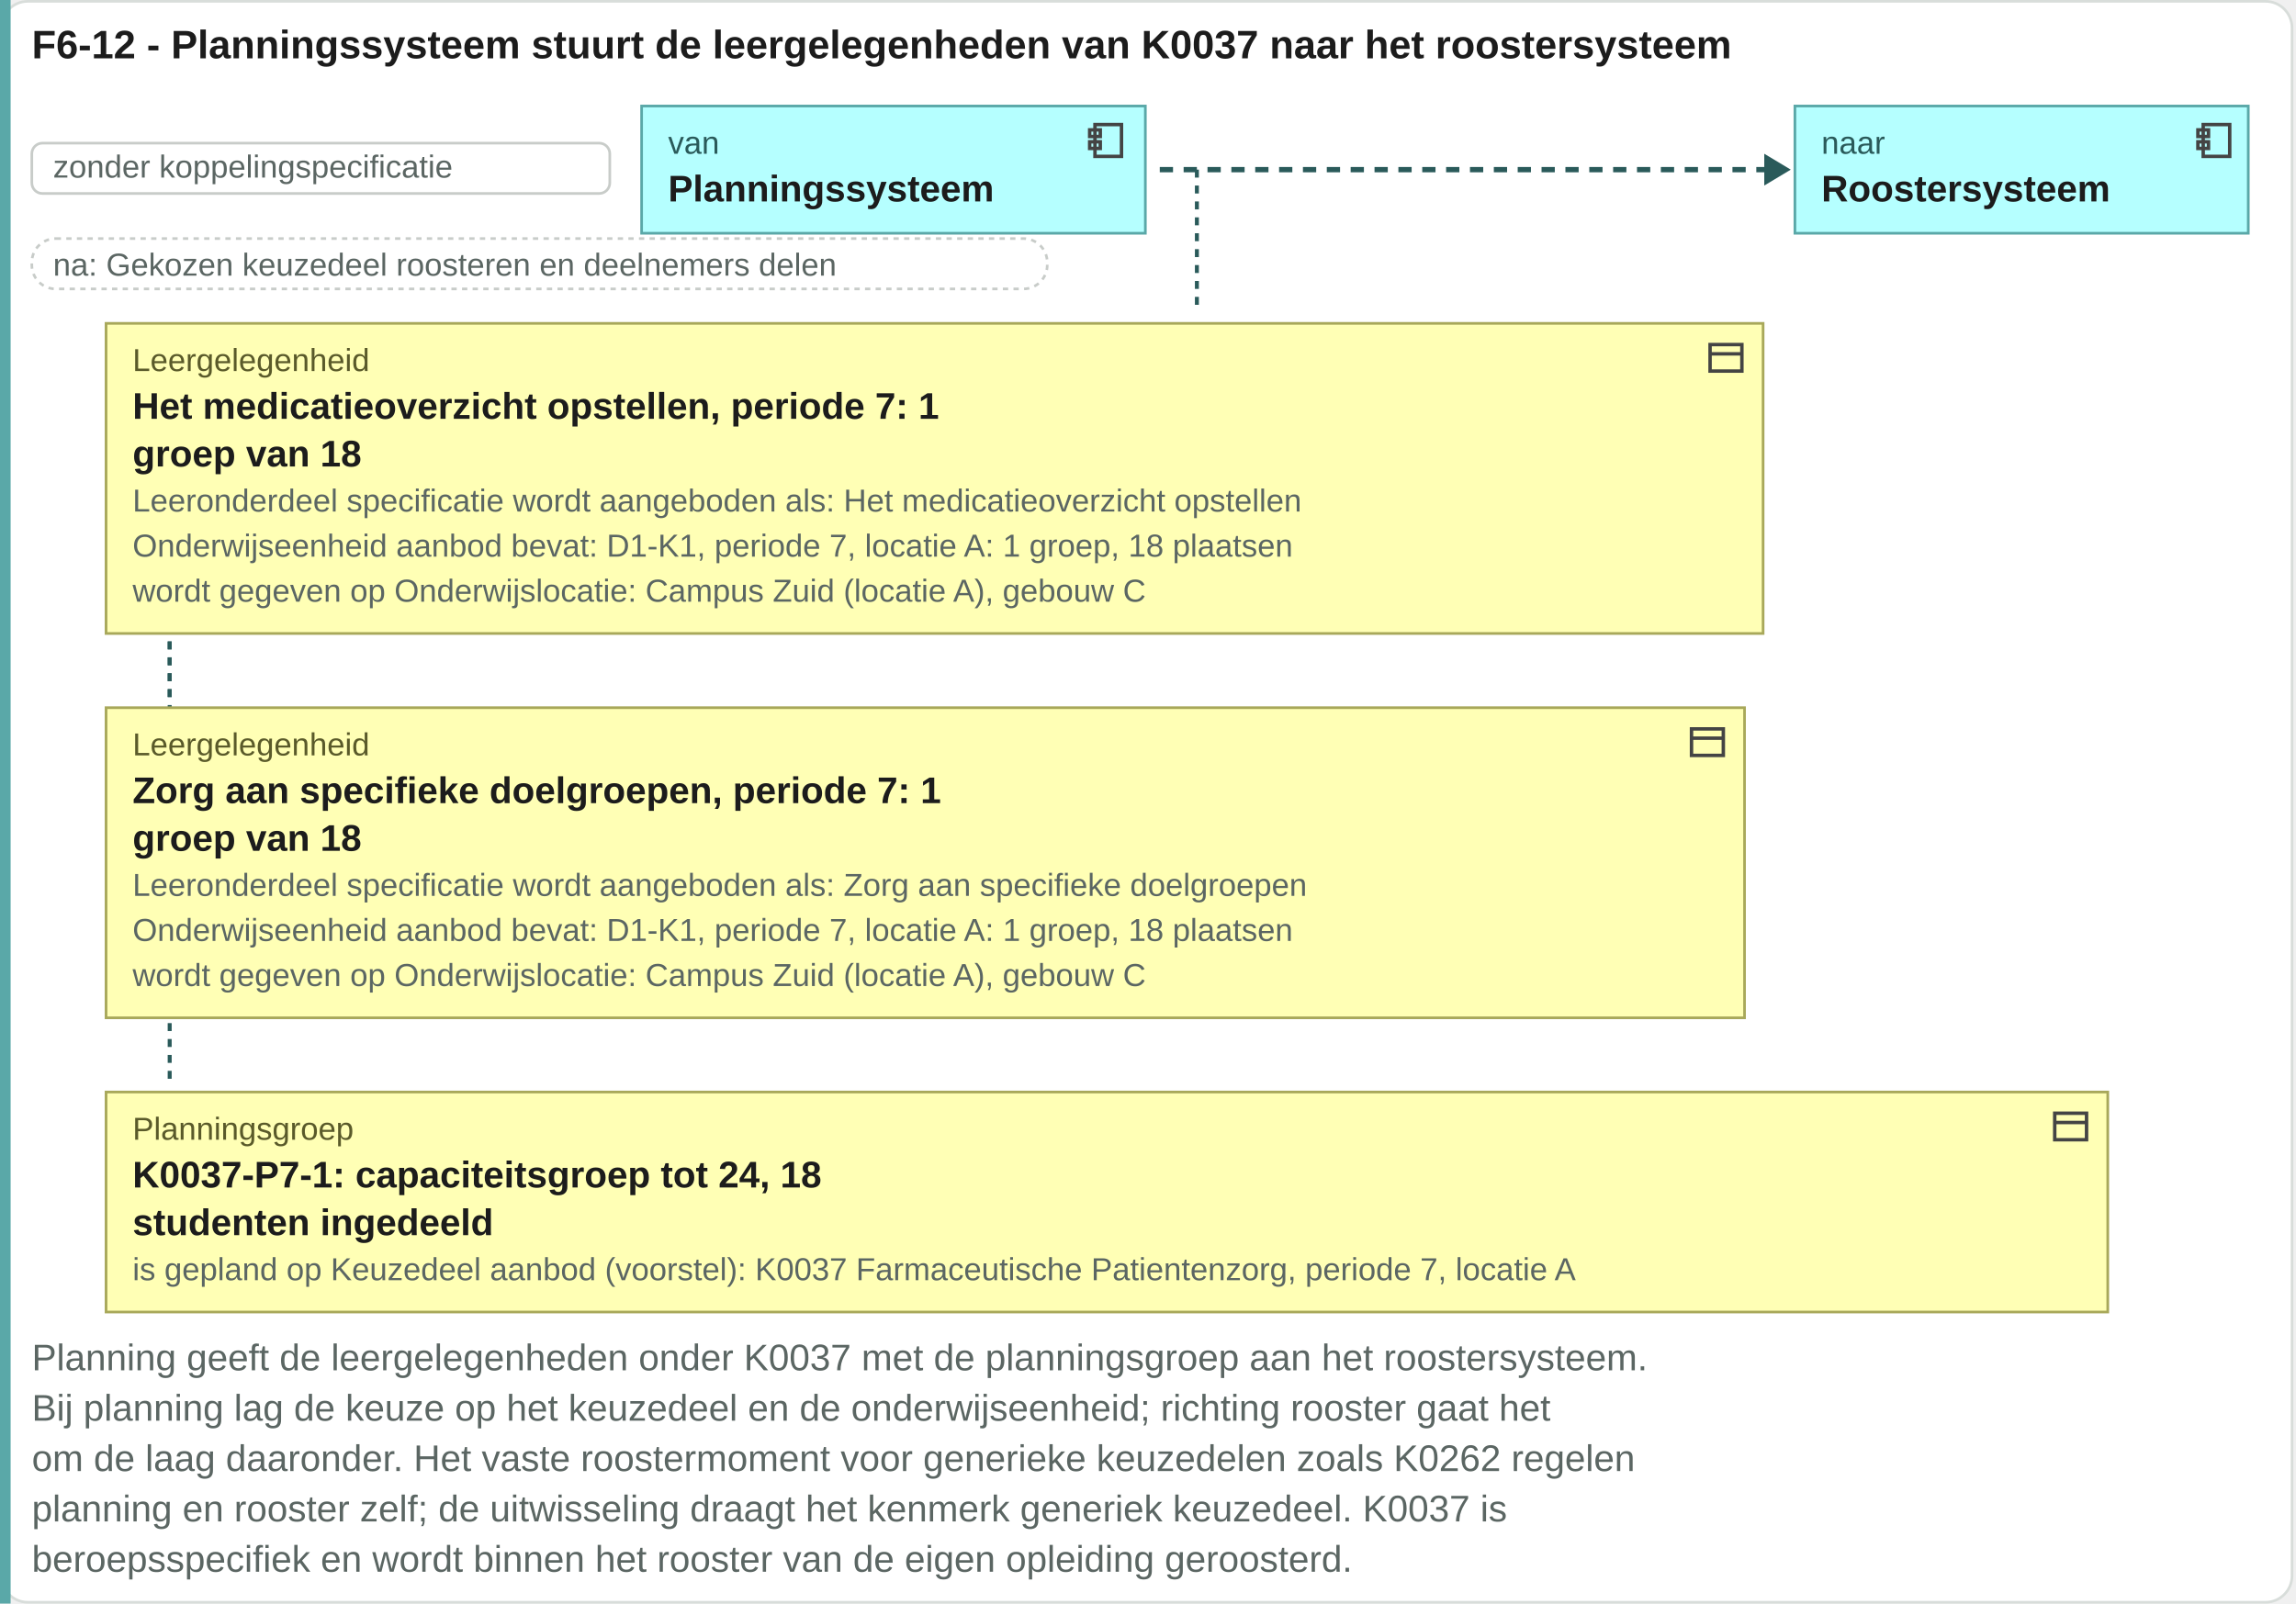
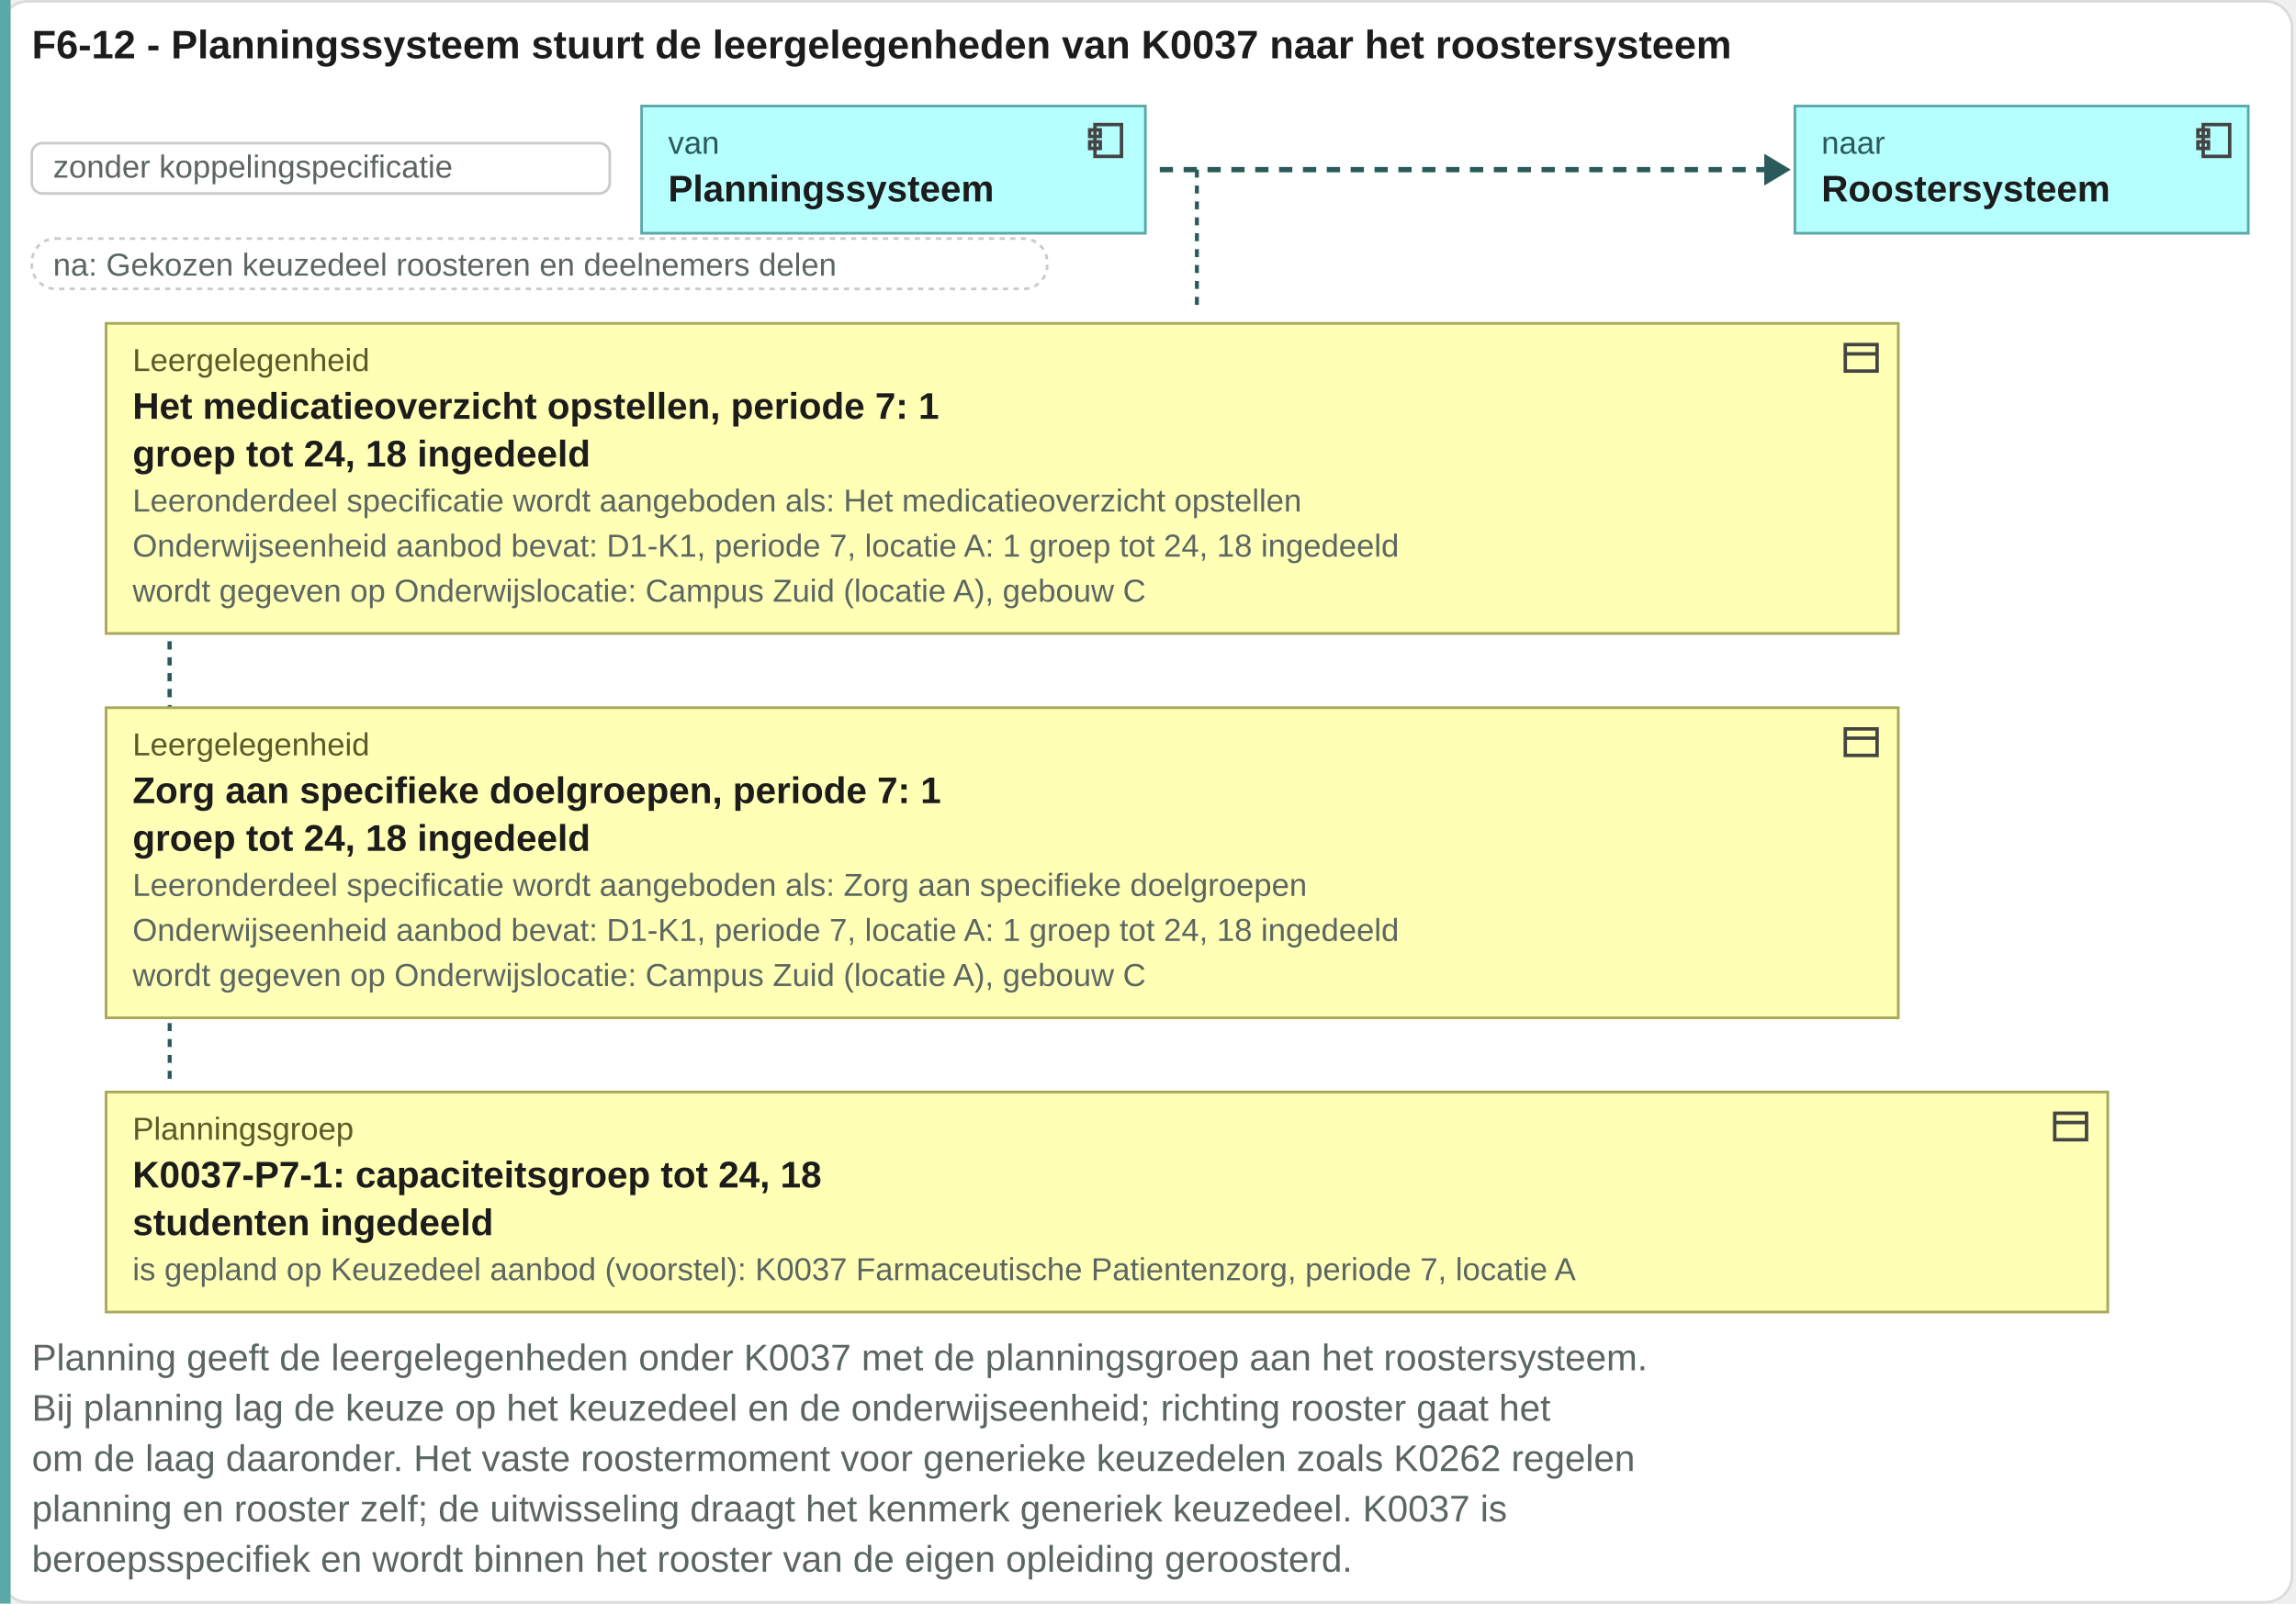
<svg xmlns="http://www.w3.org/2000/svg" viewBox="0 0 866 605" width="866" height="605">
  <rect x="0.5" y="0.5" width="864" height="604" rx="10" fill="#ffffff" stroke="#d8ddda" />
  <text x="12" y="22" font-family="Arial, Helvetica, sans-serif" font-size="15" font-weight="bold" fill="#1c1c1c" text-anchor="start">F6-12 - Planningssysteem stuurt de leergelegenheden van K0037 naar het roostersysteem</text>
  <rect x="0" y="0" width="4" height="605" fill="#5aa8a8" />
  <rect x="12" y="54" width="218" height="19" rx="4" fill="#ffffff" stroke="#c8ccc9" />
  <text x="20" y="67" font-family="Arial, Helvetica, sans-serif" font-size="12" fill="#5b6663" text-anchor="start">zonder koppelingspecificatie</text>
  <rect x="242" y="40" width="190" height="48" rx="0" fill="#b5ffff" stroke="#5aa8a8" />
  <g transform="translate(409,45)" fill="none" stroke="#444" stroke-width="1.3">
    <rect x="4" y="2" width="10" height="12" />
    <rect x="2" y="4" width="4" height="2.5" />
    <rect x="2" y="8.5" width="4" height="2.5" />
  </g>
  <text x="252" y="58" font-family="Arial, Helvetica, sans-serif" font-size="12" fill="#2a5a5a" text-anchor="start">van</text>
  <text x="252" y="76" font-family="Arial, Helvetica, sans-serif" font-size="14" font-weight="bold" fill="#1c1c1c" text-anchor="start">Planningssysteem</text>
  <path d="M437.44 64H667.44" stroke="#2a5a5a" stroke-width="2" stroke-dasharray="5 4" />
  <path d="M665.44 58l10 6-10 6z" fill="#2a5a5a" />
  <rect x="677" y="40" width="171" height="48" rx="0" fill="#b5ffff" stroke="#5aa8a8" />
  <g transform="translate(827,45)" fill="none" stroke="#444" stroke-width="1.3">
    <rect x="4" y="2" width="10" height="12" />
    <rect x="2" y="4" width="4" height="2.5" />
    <rect x="2" y="8.5" width="4" height="2.5" />
  </g>
  <text x="687" y="58" font-family="Arial, Helvetica, sans-serif" font-size="12" fill="#2a5a5a" text-anchor="start">naar</text>
  <text x="687" y="76" font-family="Arial, Helvetica, sans-serif" font-size="14" font-weight="bold" fill="#1c1c1c" text-anchor="start">Roostersysteem</text>
  <rect x="12" y="90" width="383" height="19" rx="9" fill="#ffffff" stroke="#c8ccc9" stroke-dasharray="2 2" />
  <text x="20" y="104" font-family="Arial, Helvetica, sans-serif" font-size="12" fill="#5b6663" text-anchor="start">na: Gekozen keuzedeel roosteren en deelnemers delen</text>
  <path d="M451.44 64V118" stroke="#2a5a5a" stroke-width="1.5" stroke-dasharray="3 3" />
  <path d="M64 122V263" stroke="#2a5a5a" stroke-width="1.5" stroke-dasharray="3 3" />
  <path d="M64 122V408" stroke="#2a5a5a" stroke-width="1.5" stroke-dasharray="3 3" />
-   <rect x="40" y="122" width="625" height="117" rx="0" fill="#ffffb5" stroke="#a8a85a" />
-   <g transform="translate(643,127)" fill="none" stroke="#444" stroke-width="1.3">
+   <rect x="40" y="122" width="676" height="117" rx="0" fill="#ffffb5" stroke="#a8a85a" />
+   <g transform="translate(694,127)" fill="none" stroke="#444" stroke-width="1.3">
    <rect x="2" y="3" width="12" height="10" />
    <path d="M2 6.5h12" />
  </g>
  <text x="50" y="140" font-family="Arial, Helvetica, sans-serif" font-size="12" fill="#5a5a2a" text-anchor="start">Leergelegenheid</text>
  <text x="50" y="158" font-family="Arial, Helvetica, sans-serif" font-size="14" font-weight="bold" fill="#1c1c1c" text-anchor="start">Het medicatieoverzicht opstellen, periode 7: 1</text>
-   <text x="50" y="176" font-family="Arial, Helvetica, sans-serif" font-size="14" font-weight="bold" fill="#1c1c1c" text-anchor="start">groep van 18</text>
+   <text x="50" y="176" font-family="Arial, Helvetica, sans-serif" font-size="14" font-weight="bold" fill="#1c1c1c" text-anchor="start">groep tot 24, 18 ingedeeld</text>
  <text x="50" y="193" font-family="Arial, Helvetica, sans-serif" font-size="12" fill="#5b6663" text-anchor="start">Leeronderdeel specificatie wordt aangeboden als: Het medicatieoverzicht opstellen</text>
-   <text x="50" y="210" font-family="Arial, Helvetica, sans-serif" font-size="12" fill="#5b6663" text-anchor="start">Onderwijseenheid aanbod bevat: D1-K1, periode 7, locatie A: 1 groep, 18 plaatsen</text>
+   <text x="50" y="210" font-family="Arial, Helvetica, sans-serif" font-size="12" fill="#5b6663" text-anchor="start">Onderwijseenheid aanbod bevat: D1-K1, periode 7, locatie A: 1 groep tot 24, 18 ingedeeld</text>
  <text x="50" y="227" font-family="Arial, Helvetica, sans-serif" font-size="12" fill="#5b6663" text-anchor="start">wordt gegeven op Onderwijslocatie: Campus Zuid (locatie A), gebouw C</text>
-   <rect x="40" y="267" width="618" height="117" rx="0" fill="#ffffb5" stroke="#a8a85a" />
-   <g transform="translate(636,272)" fill="none" stroke="#444" stroke-width="1.3">
+   <rect x="40" y="267" width="676" height="117" rx="0" fill="#ffffb5" stroke="#a8a85a" />
+   <g transform="translate(694,272)" fill="none" stroke="#444" stroke-width="1.3">
    <rect x="2" y="3" width="12" height="10" />
    <path d="M2 6.5h12" />
  </g>
  <text x="50" y="285" font-family="Arial, Helvetica, sans-serif" font-size="12" fill="#5a5a2a" text-anchor="start">Leergelegenheid</text>
  <text x="50" y="303" font-family="Arial, Helvetica, sans-serif" font-size="14" font-weight="bold" fill="#1c1c1c" text-anchor="start">Zorg aan specifieke doelgroepen, periode 7: 1</text>
-   <text x="50" y="321" font-family="Arial, Helvetica, sans-serif" font-size="14" font-weight="bold" fill="#1c1c1c" text-anchor="start">groep van 18</text>
+   <text x="50" y="321" font-family="Arial, Helvetica, sans-serif" font-size="14" font-weight="bold" fill="#1c1c1c" text-anchor="start">groep tot 24, 18 ingedeeld</text>
  <text x="50" y="338" font-family="Arial, Helvetica, sans-serif" font-size="12" fill="#5b6663" text-anchor="start">Leeronderdeel specificatie wordt aangeboden als: Zorg aan specifieke doelgroepen</text>
-   <text x="50" y="355" font-family="Arial, Helvetica, sans-serif" font-size="12" fill="#5b6663" text-anchor="start">Onderwijseenheid aanbod bevat: D1-K1, periode 7, locatie A: 1 groep, 18 plaatsen</text>
+   <text x="50" y="355" font-family="Arial, Helvetica, sans-serif" font-size="12" fill="#5b6663" text-anchor="start">Onderwijseenheid aanbod bevat: D1-K1, periode 7, locatie A: 1 groep tot 24, 18 ingedeeld</text>
  <text x="50" y="372" font-family="Arial, Helvetica, sans-serif" font-size="12" fill="#5b6663" text-anchor="start">wordt gegeven op Onderwijslocatie: Campus Zuid (locatie A), gebouw C</text>
  <rect x="40" y="412" width="755" height="83" rx="0" fill="#ffffb5" stroke="#a8a85a" />
  <g transform="translate(773,417)" fill="none" stroke="#444" stroke-width="1.3">
    <rect x="2" y="3" width="12" height="10" />
    <path d="M2 6.5h12" />
  </g>
  <text x="50" y="430" font-family="Arial, Helvetica, sans-serif" font-size="12" fill="#5a5a2a" text-anchor="start">Planningsgroep</text>
  <text x="50" y="448" font-family="Arial, Helvetica, sans-serif" font-size="14" font-weight="bold" fill="#1c1c1c" text-anchor="start">K0037-P7-1: capaciteitsgroep tot 24, 18</text>
  <text x="50" y="466" font-family="Arial, Helvetica, sans-serif" font-size="14" font-weight="bold" fill="#1c1c1c" text-anchor="start">studenten ingedeeld</text>
  <text x="50" y="483" font-family="Arial, Helvetica, sans-serif" font-size="12" fill="#5b6663" text-anchor="start">is gepland op Keuzedeel aanbod (voorstel): K0037 Farmaceutische Patientenzorg, periode 7, locatie A</text>
  <text x="12" y="517" font-family="Arial, Helvetica, sans-serif" font-size="14" fill="#5b6663" text-anchor="start">Planning geeft de leergelegenheden onder K0037 met de planningsgroep aan het roostersysteem.</text>
  <text x="12" y="536" font-family="Arial, Helvetica, sans-serif" font-size="14" fill="#5b6663" text-anchor="start">Bij planning lag de keuze op het keuzedeel en de onderwijseenheid; richting rooster gaat het</text>
  <text x="12" y="555" font-family="Arial, Helvetica, sans-serif" font-size="14" fill="#5b6663" text-anchor="start">om de laag daaronder. Het vaste roostermoment voor generieke keuzedelen zoals K0262 regelen</text>
  <text x="12" y="574" font-family="Arial, Helvetica, sans-serif" font-size="14" fill="#5b6663" text-anchor="start">planning en rooster zelf; de uitwisseling draagt het kenmerk generiek keuzedeel. K0037 is</text>
  <text x="12" y="593" font-family="Arial, Helvetica, sans-serif" font-size="14" fill="#5b6663" text-anchor="start">beroepsspecifiek en wordt binnen het rooster van de eigen opleiding geroosterd.</text>
</svg>
